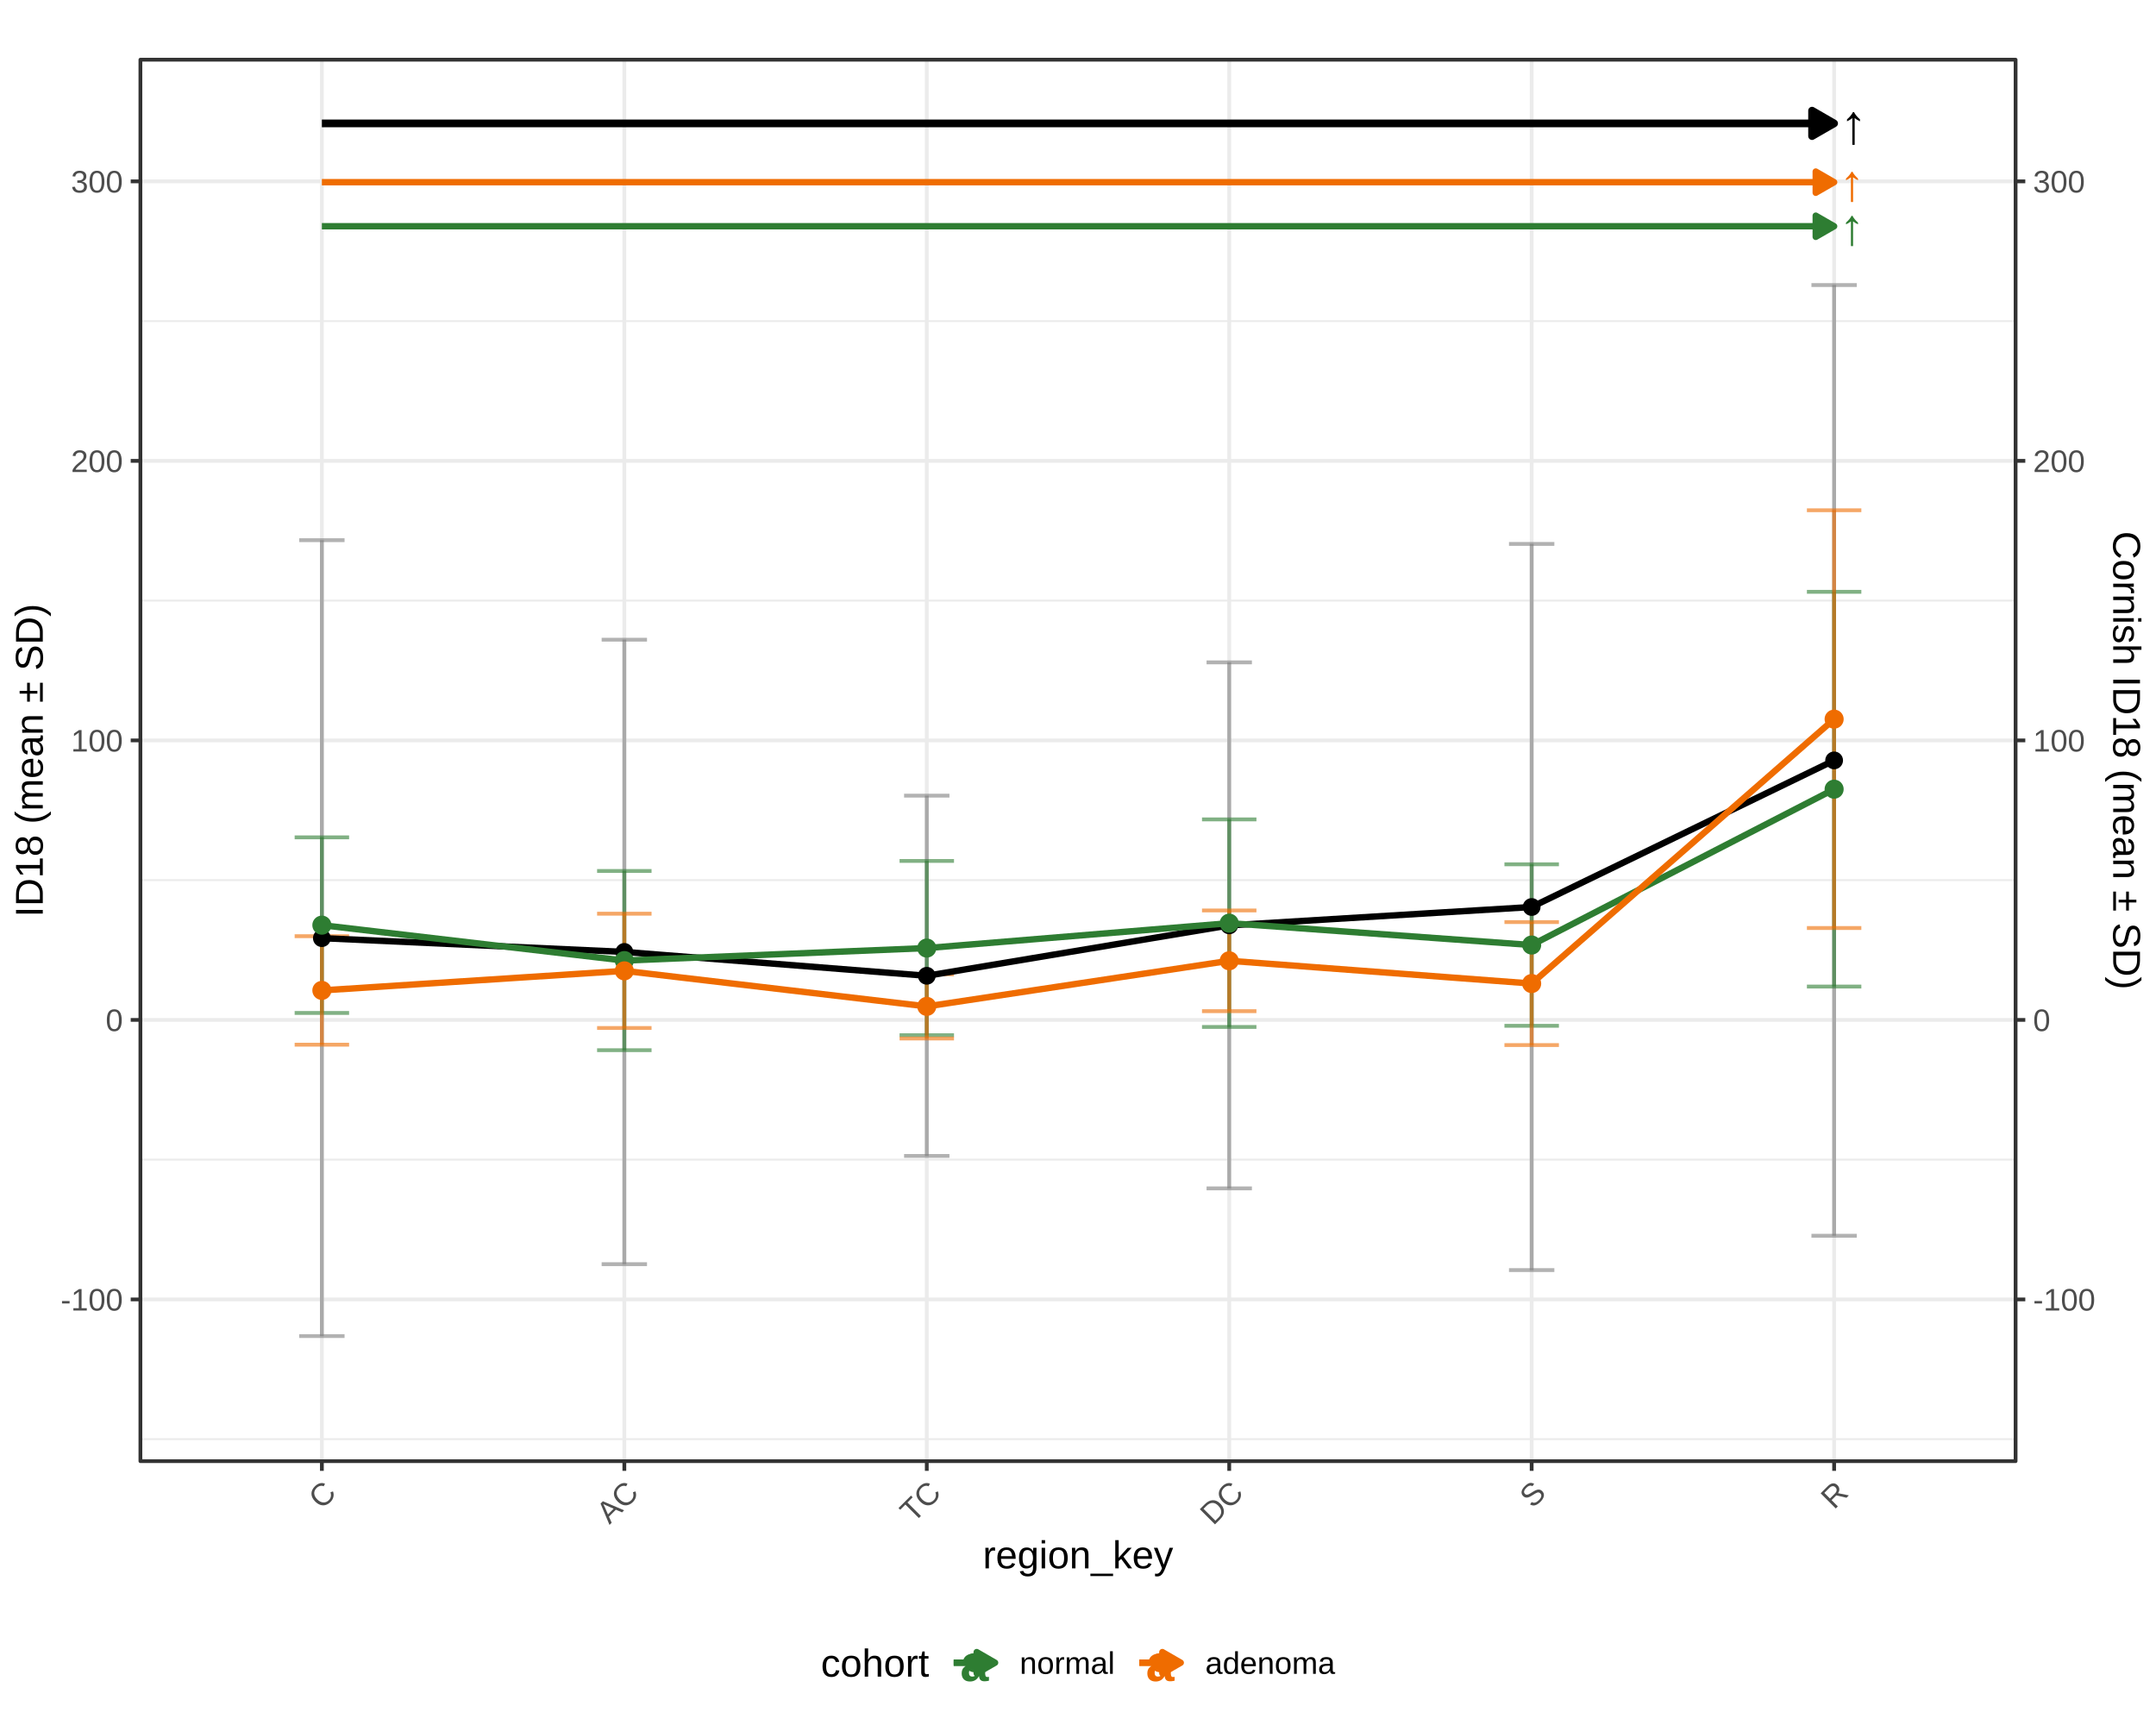
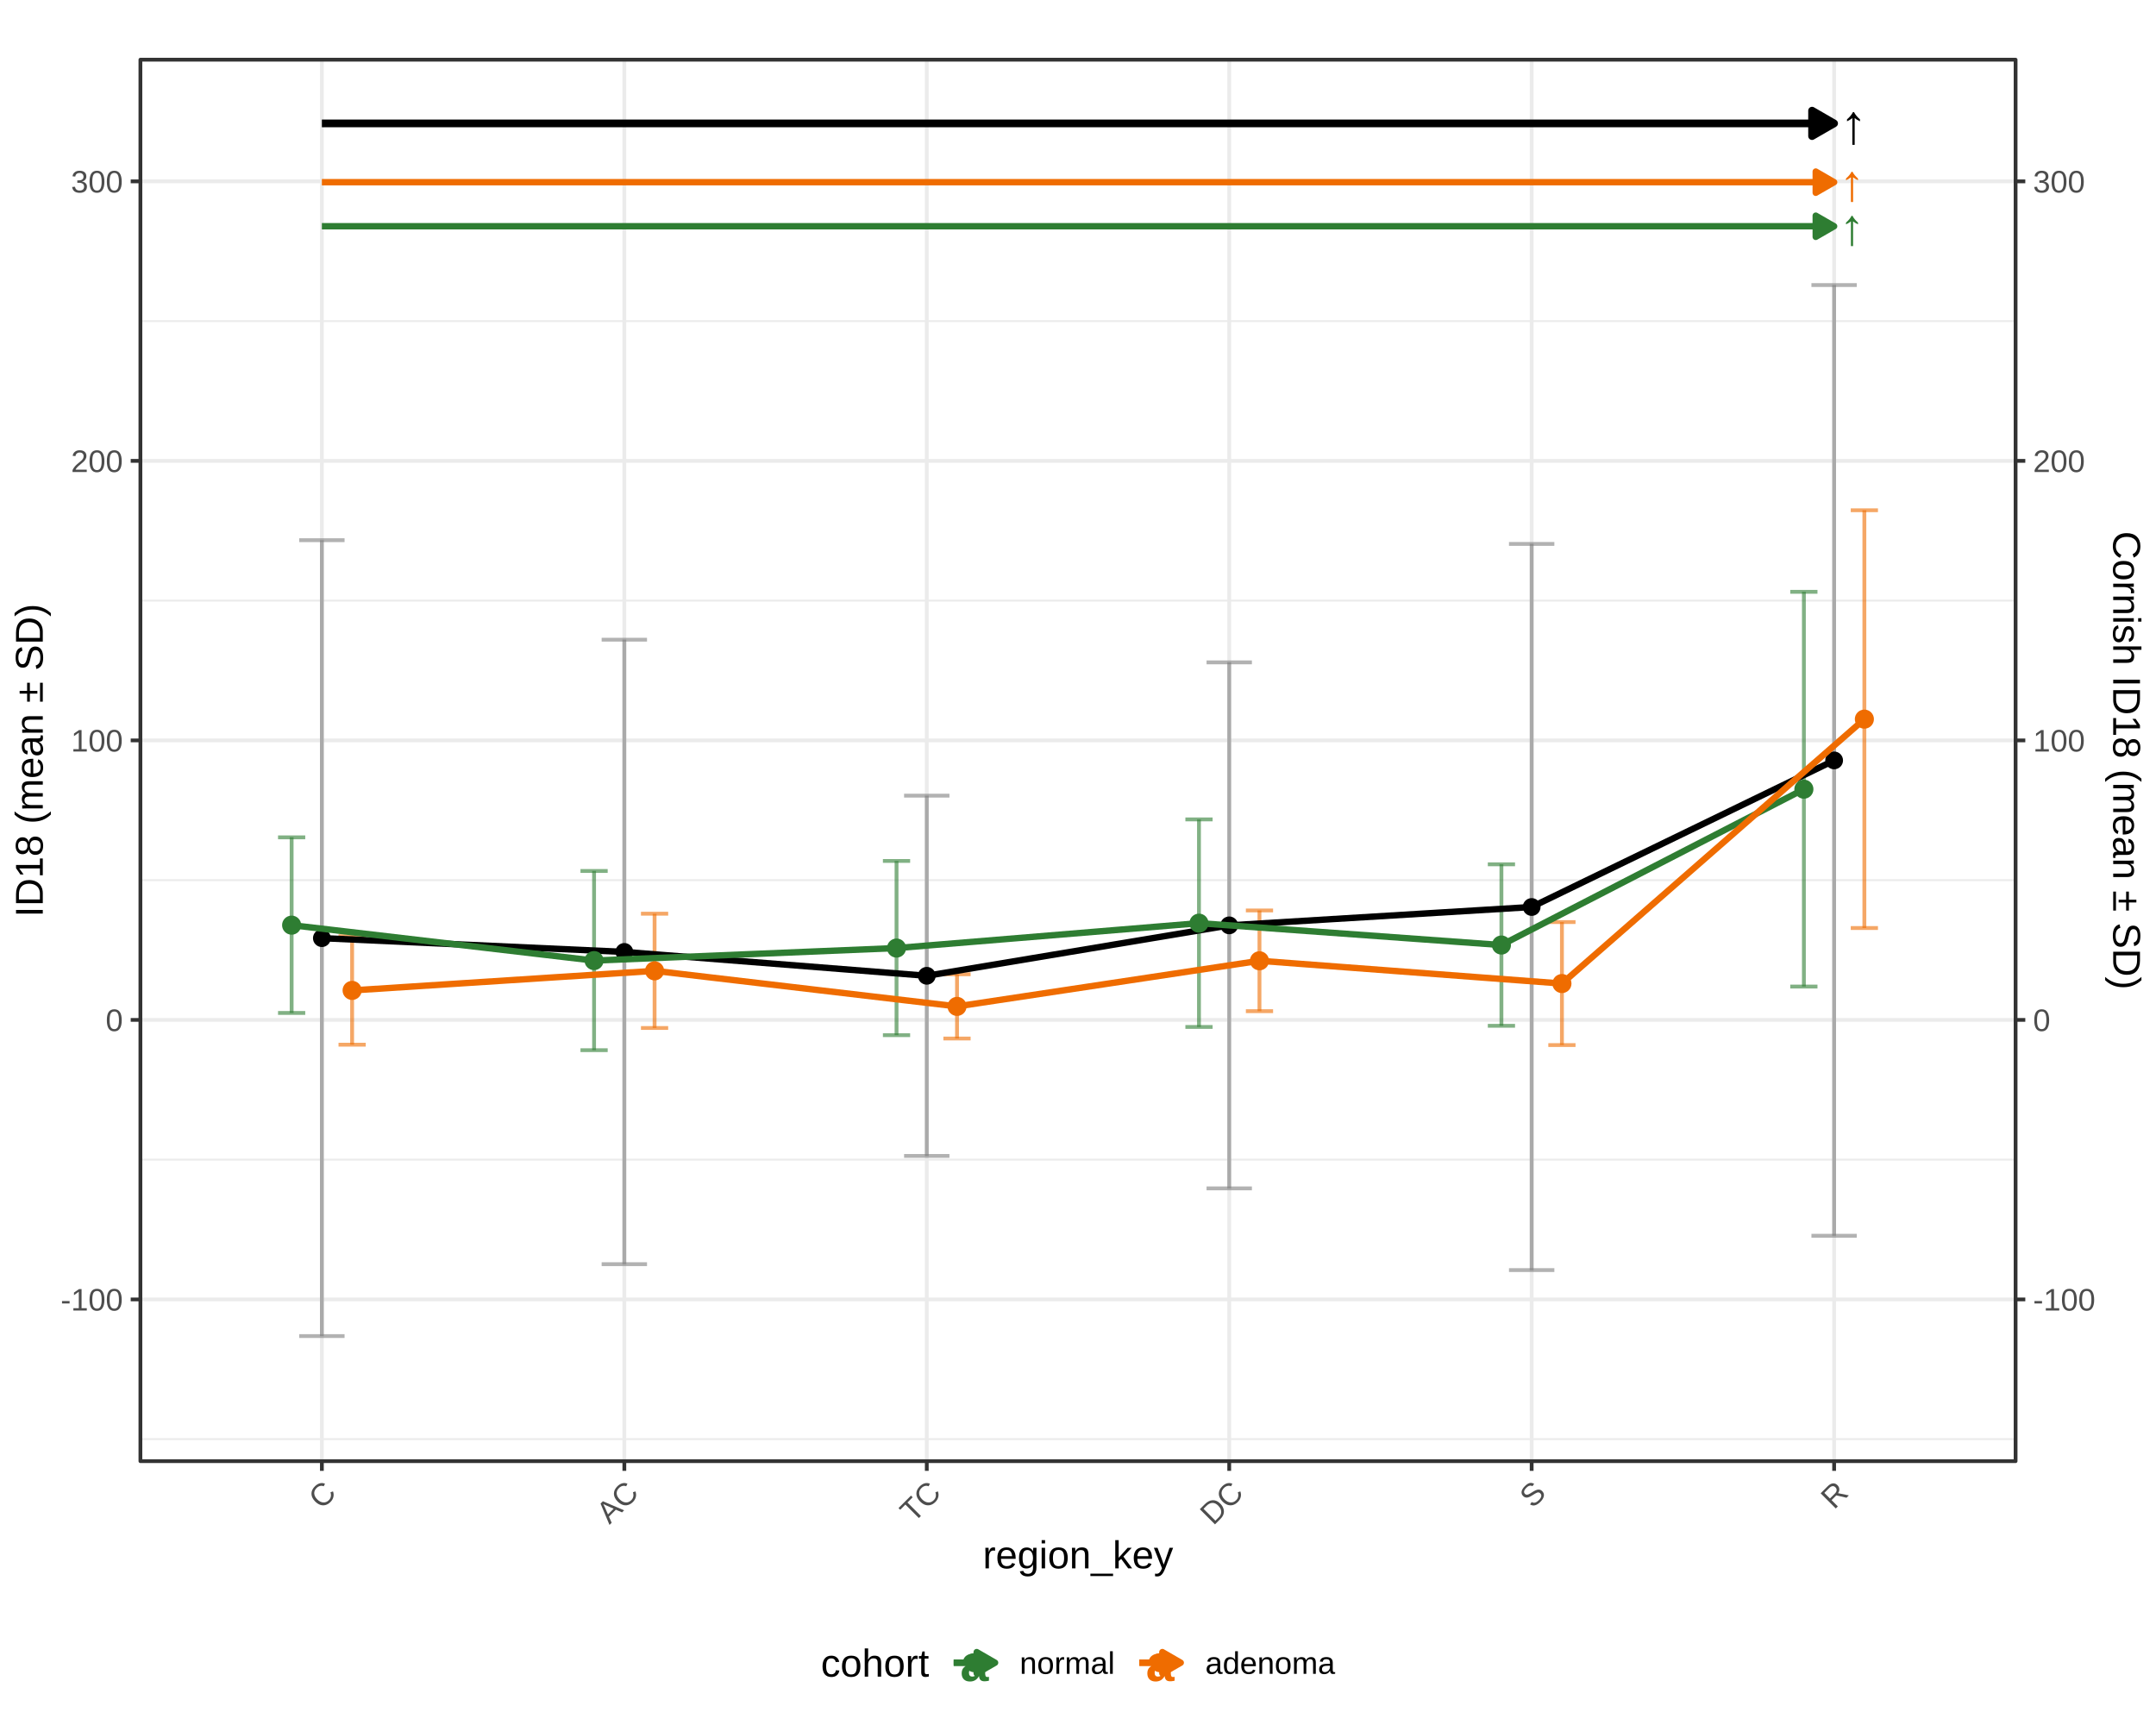
<svg xmlns="http://www.w3.org/2000/svg" width="720.00pt" height="576.00pt" viewBox="0 0 720.00 576.00">
  <g class="svglite">
    <defs>
      <style type="text/css">
    .svglite line, .svglite polyline, .svglite polygon, .svglite path, .svglite rect, .svglite circle {
      fill: none;
      stroke: #000000;
      stroke-linecap: round;
      stroke-linejoin: round;
      stroke-miterlimit: 10.00;
    }
    .svglite text {
      white-space: pre;
    }
    .svglite g.glyphgroup path {
      fill: inherit;
      stroke: none;
    }
  </style>
    </defs>
    <rect width="100%" height="100%" style="stroke: none; fill: #FFFFFF;" />
    <defs>
      <clipPath id="cpMC4wMHw3MjAuMDB8MC4wMHw1NzYuMDA=">
        <rect x="0.00" y="0.00" width="720.00" height="576.00" />
      </clipPath>
    </defs>
    <g clip-path="url(#cpMC4wMHw3MjAuMDB8MC4wMHw1NzYuMDA=)">
      <rect x="0.00" y="0.00" width="720.00" height="576.00" style="stroke-width: 1.26; stroke: #FFFFFF; fill: #FFFFFF;" />
      <rect x="46.89" y="19.93" width="626.22" height="467.97" style="stroke-width: 1.26; stroke: none; fill: #FFFFFF;" />
      <polyline points="46.89,480.55 673.11,480.55 " style="stroke-width: 0.63; stroke: #EBEBEB; stroke-linecap: butt;" />
      <polyline points="46.89,387.22 673.11,387.22 " style="stroke-width: 0.63; stroke: #EBEBEB; stroke-linecap: butt;" />
      <polyline points="46.89,293.89 673.11,293.89 " style="stroke-width: 0.63; stroke: #EBEBEB; stroke-linecap: butt;" />
      <polyline points="46.89,200.56 673.11,200.56 " style="stroke-width: 0.63; stroke: #EBEBEB; stroke-linecap: butt;" />
      <polyline points="46.89,107.23 673.11,107.23 " style="stroke-width: 0.63; stroke: #EBEBEB; stroke-linecap: butt;" />
      <polyline points="46.89,433.89 673.11,433.89 " style="stroke-width: 1.26; stroke: #EBEBEB; stroke-linecap: butt;" />
      <polyline points="46.89,340.56 673.11,340.56 " style="stroke-width: 1.26; stroke: #EBEBEB; stroke-linecap: butt;" />
      <polyline points="46.89,247.23 673.11,247.23 " style="stroke-width: 1.26; stroke: #EBEBEB; stroke-linecap: butt;" />
      <polyline points="46.89,153.89 673.11,153.89 " style="stroke-width: 1.26; stroke: #EBEBEB; stroke-linecap: butt;" />
      <polyline points="46.89,60.56 673.11,60.56 " style="stroke-width: 1.26; stroke: #EBEBEB; stroke-linecap: butt;" />
      <polyline points="107.49,487.90 107.49,19.93 " style="stroke-width: 1.26; stroke: #EBEBEB; stroke-linecap: butt;" />
      <polyline points="208.50,487.90 208.50,19.93 " style="stroke-width: 1.26; stroke: #EBEBEB; stroke-linecap: butt;" />
      <polyline points="309.50,487.90 309.50,19.93 " style="stroke-width: 1.26; stroke: #EBEBEB; stroke-linecap: butt;" />
      <polyline points="410.50,487.90 410.50,19.93 " style="stroke-width: 1.26; stroke: #EBEBEB; stroke-linecap: butt;" />
      <polyline points="511.50,487.90 511.50,19.93 " style="stroke-width: 1.26; stroke: #EBEBEB; stroke-linecap: butt;" />
      <polyline points="612.51,487.90 612.51,19.93 " style="stroke-width: 1.26; stroke: #EBEBEB; stroke-linecap: butt;" />
      <polyline points="99.92,180.38 115.07,180.38 " style="stroke-width: 1.28; stroke: #7F7F7F; stroke-opacity: 0.60; stroke-linecap: butt;" />
      <polyline points="107.49,180.38 107.49,446.13 " style="stroke-width: 1.28; stroke: #7F7F7F; stroke-opacity: 0.60; stroke-linecap: butt;" />
      <polyline points="99.92,446.13 115.07,446.13 " style="stroke-width: 1.28; stroke: #7F7F7F; stroke-opacity: 0.60; stroke-linecap: butt;" />
      <polyline points="200.92,213.60 216.07,213.60 " style="stroke-width: 1.28; stroke: #7F7F7F; stroke-opacity: 0.60; stroke-linecap: butt;" />
      <polyline points="208.50,213.60 208.50,422.12 " style="stroke-width: 1.28; stroke: #7F7F7F; stroke-opacity: 0.60; stroke-linecap: butt;" />
      <polyline points="200.92,422.12 216.07,422.12 " style="stroke-width: 1.28; stroke: #7F7F7F; stroke-opacity: 0.60; stroke-linecap: butt;" />
      <polyline points="301.92,265.68 317.07,265.68 " style="stroke-width: 1.28; stroke: #7F7F7F; stroke-opacity: 0.60; stroke-linecap: butt;" />
      <polyline points="309.50,265.68 309.50,385.98 " style="stroke-width: 1.28; stroke: #7F7F7F; stroke-opacity: 0.60; stroke-linecap: butt;" />
      <polyline points="301.92,385.98 317.07,385.98 " style="stroke-width: 1.28; stroke: #7F7F7F; stroke-opacity: 0.60; stroke-linecap: butt;" />
      <polyline points="402.93,221.18 418.08,221.18 " style="stroke-width: 1.28; stroke: #7F7F7F; stroke-opacity: 0.60; stroke-linecap: butt;" />
      <polyline points="410.50,221.18 410.50,396.81 " style="stroke-width: 1.28; stroke: #7F7F7F; stroke-opacity: 0.60; stroke-linecap: butt;" />
      <polyline points="402.93,396.81 418.08,396.81 " style="stroke-width: 1.28; stroke: #7F7F7F; stroke-opacity: 0.60; stroke-linecap: butt;" />
      <polyline points="503.93,181.62 519.08,181.62 " style="stroke-width: 1.28; stroke: #7F7F7F; stroke-opacity: 0.60; stroke-linecap: butt;" />
      <polyline points="511.50,181.62 511.50,424.10 " style="stroke-width: 1.28; stroke: #7F7F7F; stroke-opacity: 0.60; stroke-linecap: butt;" />
      <polyline points="503.93,424.10 519.08,424.10 " style="stroke-width: 1.28; stroke: #7F7F7F; stroke-opacity: 0.60; stroke-linecap: butt;" />
      <polyline points="604.93,95.18 620.08,95.18 " style="stroke-width: 1.28; stroke: #7F7F7F; stroke-opacity: 0.60; stroke-linecap: butt;" />
      <polyline points="612.51,95.18 612.51,412.64 " style="stroke-width: 1.28; stroke: #7F7F7F; stroke-opacity: 0.60; stroke-linecap: butt;" />
      <polyline points="604.93,412.64 620.08,412.64 " style="stroke-width: 1.28; stroke: #7F7F7F; stroke-opacity: 0.60; stroke-linecap: butt;" />
-       <polyline points="98.40,279.60 116.58,279.60 " style="stroke-width: 1.28; stroke: #2E7D32; stroke-opacity: 0.60; stroke-linecap: butt;" />
-       <polyline points="107.49,279.60 107.49,338.24 " style="stroke-width: 1.28; stroke: #2E7D32; stroke-opacity: 0.60; stroke-linecap: butt;" />
-       <polyline points="98.40,338.24 116.58,338.24 " style="stroke-width: 1.28; stroke: #2E7D32; stroke-opacity: 0.60; stroke-linecap: butt;" />
-       <polyline points="98.40,312.60 116.58,312.60 " style="stroke-width: 1.28; stroke: #EF6C00; stroke-opacity: 0.60; stroke-linecap: butt;" />
-       <polyline points="107.49,312.60 107.49,348.83 " style="stroke-width: 1.28; stroke: #EF6C00; stroke-opacity: 0.60; stroke-linecap: butt;" />
-       <polyline points="98.40,348.83 116.58,348.83 " style="stroke-width: 1.28; stroke: #EF6C00; stroke-opacity: 0.60; stroke-linecap: butt;" />
-       <polyline points="199.40,290.83 217.59,290.83 " style="stroke-width: 1.28; stroke: #2E7D32; stroke-opacity: 0.60; stroke-linecap: butt;" />
-       <polyline points="208.50,290.83 208.50,350.67 " style="stroke-width: 1.28; stroke: #2E7D32; stroke-opacity: 0.60; stroke-linecap: butt;" />
-       <polyline points="199.40,350.67 217.59,350.67 " style="stroke-width: 1.28; stroke: #2E7D32; stroke-opacity: 0.60; stroke-linecap: butt;" />
-       <polyline points="199.40,305.10 217.59,305.10 " style="stroke-width: 1.28; stroke: #EF6C00; stroke-opacity: 0.60; stroke-linecap: butt;" />
-       <polyline points="208.50,305.10 208.50,343.26 " style="stroke-width: 1.28; stroke: #EF6C00; stroke-opacity: 0.60; stroke-linecap: butt;" />
-       <polyline points="199.40,343.26 217.59,343.26 " style="stroke-width: 1.28; stroke: #EF6C00; stroke-opacity: 0.60; stroke-linecap: butt;" />
-       <polyline points="300.41,287.48 318.59,287.48 " style="stroke-width: 1.28; stroke: #2E7D32; stroke-opacity: 0.60; stroke-linecap: butt;" />
-       <polyline points="309.50,287.48 309.50,345.66 " style="stroke-width: 1.28; stroke: #2E7D32; stroke-opacity: 0.60; stroke-linecap: butt;" />
-       <polyline points="300.41,345.66 318.59,345.66 " style="stroke-width: 1.28; stroke: #2E7D32; stroke-opacity: 0.60; stroke-linecap: butt;" />
-       <polyline points="300.41,325.32 318.59,325.32 " style="stroke-width: 1.28; stroke: #EF6C00; stroke-opacity: 0.60; stroke-linecap: butt;" />
-       <polyline points="309.50,325.32 309.50,346.77 " style="stroke-width: 1.28; stroke: #EF6C00; stroke-opacity: 0.60; stroke-linecap: butt;" />
-       <polyline points="300.41,346.77 318.59,346.77 " style="stroke-width: 1.28; stroke: #EF6C00; stroke-opacity: 0.60; stroke-linecap: butt;" />
-       <polyline points="401.41,273.61 419.59,273.61 " style="stroke-width: 1.28; stroke: #2E7D32; stroke-opacity: 0.60; stroke-linecap: butt;" />
-       <polyline points="410.50,273.61 410.50,342.91 " style="stroke-width: 1.28; stroke: #2E7D32; stroke-opacity: 0.60; stroke-linecap: butt;" />
-       <polyline points="401.41,342.91 419.59,342.91 " style="stroke-width: 1.28; stroke: #2E7D32; stroke-opacity: 0.60; stroke-linecap: butt;" />
-       <polyline points="401.41,304.01 419.59,304.01 " style="stroke-width: 1.28; stroke: #EF6C00; stroke-opacity: 0.60; stroke-linecap: butt;" />
-       <polyline points="410.50,304.01 410.50,337.64 " style="stroke-width: 1.28; stroke: #EF6C00; stroke-opacity: 0.60; stroke-linecap: butt;" />
-       <polyline points="401.41,337.64 419.59,337.64 " style="stroke-width: 1.28; stroke: #EF6C00; stroke-opacity: 0.60; stroke-linecap: butt;" />
-       <polyline points="502.41,288.60 520.60,288.60 " style="stroke-width: 1.28; stroke: #2E7D32; stroke-opacity: 0.60; stroke-linecap: butt;" />
-       <polyline points="511.50,288.60 511.50,342.53 " style="stroke-width: 1.28; stroke: #2E7D32; stroke-opacity: 0.60; stroke-linecap: butt;" />
-       <polyline points="502.41,342.53 520.60,342.53 " style="stroke-width: 1.28; stroke: #2E7D32; stroke-opacity: 0.60; stroke-linecap: butt;" />
-       <polyline points="502.41,307.89 520.60,307.89 " style="stroke-width: 1.28; stroke: #EF6C00; stroke-opacity: 0.60; stroke-linecap: butt;" />
-       <polyline points="511.50,307.89 511.50,348.96 " style="stroke-width: 1.28; stroke: #EF6C00; stroke-opacity: 0.60; stroke-linecap: butt;" />
-       <polyline points="502.41,348.96 520.60,348.96 " style="stroke-width: 1.28; stroke: #EF6C00; stroke-opacity: 0.60; stroke-linecap: butt;" />
-       <polyline points="603.42,197.61 621.60,197.61 " style="stroke-width: 1.28; stroke: #2E7D32; stroke-opacity: 0.60; stroke-linecap: butt;" />
-       <polyline points="612.51,197.61 612.51,329.42 " style="stroke-width: 1.28; stroke: #2E7D32; stroke-opacity: 0.60; stroke-linecap: butt;" />
-       <polyline points="603.42,329.42 621.60,329.42 " style="stroke-width: 1.28; stroke: #2E7D32; stroke-opacity: 0.60; stroke-linecap: butt;" />
-       <polyline points="603.42,170.38 621.60,170.38 " style="stroke-width: 1.28; stroke: #EF6C00; stroke-opacity: 0.60; stroke-linecap: butt;" />
-       <polyline points="612.51,170.38 612.51,309.88 " style="stroke-width: 1.28; stroke: #EF6C00; stroke-opacity: 0.60; stroke-linecap: butt;" />
-       <polyline points="603.42,309.88 621.60,309.88 " style="stroke-width: 1.28; stroke: #EF6C00; stroke-opacity: 0.60; stroke-linecap: butt;" />
+       <polyline points="92.85,279.60 101.94,279.60 " style="stroke-width: 1.28; stroke: #2E7D32; stroke-opacity: 0.60; stroke-linecap: butt;" />
+       <polyline points="97.39,279.60 97.39,338.24 " style="stroke-width: 1.28; stroke: #2E7D32; stroke-opacity: 0.60; stroke-linecap: butt;" />
+       <polyline points="92.85,338.24 101.94,338.24 " style="stroke-width: 1.28; stroke: #2E7D32; stroke-opacity: 0.60; stroke-linecap: butt;" />
+       <polyline points="113.05,312.60 122.14,312.60 " style="stroke-width: 1.28; stroke: #EF6C00; stroke-opacity: 0.60; stroke-linecap: butt;" />
+       <polyline points="117.59,312.60 117.59,348.83 " style="stroke-width: 1.28; stroke: #EF6C00; stroke-opacity: 0.60; stroke-linecap: butt;" />
+       <polyline points="113.05,348.83 122.14,348.83 " style="stroke-width: 1.28; stroke: #EF6C00; stroke-opacity: 0.60; stroke-linecap: butt;" />
+       <polyline points="193.85,290.83 202.94,290.83 " style="stroke-width: 1.28; stroke: #2E7D32; stroke-opacity: 0.60; stroke-linecap: butt;" />
+       <polyline points="198.39,290.83 198.39,350.67 " style="stroke-width: 1.28; stroke: #2E7D32; stroke-opacity: 0.60; stroke-linecap: butt;" />
+       <polyline points="193.85,350.67 202.94,350.67 " style="stroke-width: 1.28; stroke: #2E7D32; stroke-opacity: 0.60; stroke-linecap: butt;" />
+       <polyline points="214.05,305.10 223.14,305.10 " style="stroke-width: 1.28; stroke: #EF6C00; stroke-opacity: 0.60; stroke-linecap: butt;" />
+       <polyline points="218.60,305.10 218.60,343.26 " style="stroke-width: 1.28; stroke: #EF6C00; stroke-opacity: 0.60; stroke-linecap: butt;" />
+       <polyline points="214.05,343.26 223.14,343.26 " style="stroke-width: 1.28; stroke: #EF6C00; stroke-opacity: 0.60; stroke-linecap: butt;" />
+       <polyline points="294.85,287.48 303.94,287.48 " style="stroke-width: 1.28; stroke: #2E7D32; stroke-opacity: 0.60; stroke-linecap: butt;" />
+       <polyline points="299.40,287.48 299.40,345.66 " style="stroke-width: 1.28; stroke: #2E7D32; stroke-opacity: 0.60; stroke-linecap: butt;" />
+       <polyline points="294.85,345.66 303.94,345.66 " style="stroke-width: 1.28; stroke: #2E7D32; stroke-opacity: 0.60; stroke-linecap: butt;" />
+       <polyline points="315.05,325.32 324.14,325.32 " style="stroke-width: 1.28; stroke: #EF6C00; stroke-opacity: 0.60; stroke-linecap: butt;" />
+       <polyline points="319.60,325.32 319.60,346.77 " style="stroke-width: 1.28; stroke: #EF6C00; stroke-opacity: 0.60; stroke-linecap: butt;" />
+       <polyline points="315.05,346.77 324.14,346.77 " style="stroke-width: 1.28; stroke: #EF6C00; stroke-opacity: 0.60; stroke-linecap: butt;" />
+       <polyline points="395.86,273.61 404.95,273.61 " style="stroke-width: 1.28; stroke: #2E7D32; stroke-opacity: 0.60; stroke-linecap: butt;" />
+       <polyline points="400.40,273.61 400.40,342.91 " style="stroke-width: 1.28; stroke: #2E7D32; stroke-opacity: 0.60; stroke-linecap: butt;" />
+       <polyline points="395.86,342.91 404.95,342.91 " style="stroke-width: 1.28; stroke: #2E7D32; stroke-opacity: 0.60; stroke-linecap: butt;" />
+       <polyline points="416.06,304.01 425.15,304.01 " style="stroke-width: 1.28; stroke: #EF6C00; stroke-opacity: 0.60; stroke-linecap: butt;" />
+       <polyline points="420.60,304.01 420.60,337.64 " style="stroke-width: 1.28; stroke: #EF6C00; stroke-opacity: 0.60; stroke-linecap: butt;" />
+       <polyline points="416.06,337.64 425.15,337.64 " style="stroke-width: 1.28; stroke: #EF6C00; stroke-opacity: 0.60; stroke-linecap: butt;" />
+       <polyline points="496.86,288.60 505.95,288.60 " style="stroke-width: 1.28; stroke: #2E7D32; stroke-opacity: 0.60; stroke-linecap: butt;" />
+       <polyline points="501.40,288.60 501.40,342.53 " style="stroke-width: 1.28; stroke: #2E7D32; stroke-opacity: 0.60; stroke-linecap: butt;" />
+       <polyline points="496.86,342.53 505.95,342.53 " style="stroke-width: 1.28; stroke: #2E7D32; stroke-opacity: 0.60; stroke-linecap: butt;" />
+       <polyline points="517.06,307.89 526.15,307.89 " style="stroke-width: 1.28; stroke: #EF6C00; stroke-opacity: 0.60; stroke-linecap: butt;" />
+       <polyline points="521.61,307.89 521.61,348.96 " style="stroke-width: 1.28; stroke: #EF6C00; stroke-opacity: 0.60; stroke-linecap: butt;" />
+       <polyline points="517.06,348.96 526.15,348.96 " style="stroke-width: 1.28; stroke: #EF6C00; stroke-opacity: 0.60; stroke-linecap: butt;" />
+       <polyline points="597.86,197.61 606.95,197.61 " style="stroke-width: 1.28; stroke: #2E7D32; stroke-opacity: 0.60; stroke-linecap: butt;" />
+       <polyline points="602.41,197.61 602.41,329.42 " style="stroke-width: 1.28; stroke: #2E7D32; stroke-opacity: 0.60; stroke-linecap: butt;" />
+       <polyline points="597.86,329.42 606.95,329.42 " style="stroke-width: 1.28; stroke: #2E7D32; stroke-opacity: 0.60; stroke-linecap: butt;" />
+       <polyline points="618.06,170.38 627.15,170.38 " style="stroke-width: 1.28; stroke: #EF6C00; stroke-opacity: 0.60; stroke-linecap: butt;" />
+       <polyline points="622.61,170.38 622.61,309.88 " style="stroke-width: 1.28; stroke: #EF6C00; stroke-opacity: 0.60; stroke-linecap: butt;" />
+       <polyline points="618.06,309.88 627.15,309.88 " style="stroke-width: 1.28; stroke: #EF6C00; stroke-opacity: 0.60; stroke-linecap: butt;" />
      <polyline points="107.49,313.26 208.50,317.86 309.50,325.83 410.50,308.99 511.50,302.86 612.51,253.91 " style="stroke-width: 2.13; stroke-linecap: butt;" />
      <circle cx="107.49" cy="313.26" r="2.55" style="stroke-width: 0.84; fill: #000000;" />
      <circle cx="208.50" cy="317.86" r="2.55" style="stroke-width: 0.84; fill: #000000;" />
      <circle cx="309.50" cy="325.83" r="2.55" style="stroke-width: 0.84; fill: #000000;" />
      <circle cx="410.50" cy="308.99" r="2.55" style="stroke-width: 0.84; fill: #000000;" />
      <circle cx="511.50" cy="302.86" r="2.55" style="stroke-width: 0.84; fill: #000000;" />
      <circle cx="612.51" cy="253.91" r="2.55" style="stroke-width: 0.84; fill: #000000;" />
-       <polyline points="107.49,308.92 208.50,320.75 309.50,316.57 410.50,308.26 511.50,315.56 612.51,263.52 " style="stroke-width: 2.13; stroke: #2E7D32; stroke-linecap: butt;" />
-       <polyline points="107.49,330.71 208.50,324.18 309.50,336.05 410.50,320.82 511.50,328.42 612.51,240.13 " style="stroke-width: 2.13; stroke: #EF6C00; stroke-linecap: butt;" />
-       <circle cx="107.49" cy="308.92" r="2.77" style="stroke-width: 0.84; stroke: #2E7D32; fill: #2E7D32;" />
-       <circle cx="107.49" cy="330.71" r="2.77" style="stroke-width: 0.84; stroke: #EF6C00; fill: #EF6C00;" />
-       <circle cx="208.50" cy="320.75" r="2.77" style="stroke-width: 0.84; stroke: #2E7D32; fill: #2E7D32;" />
-       <circle cx="208.50" cy="324.18" r="2.77" style="stroke-width: 0.84; stroke: #EF6C00; fill: #EF6C00;" />
-       <circle cx="309.50" cy="316.57" r="2.77" style="stroke-width: 0.84; stroke: #2E7D32; fill: #2E7D32;" />
-       <circle cx="309.50" cy="336.05" r="2.77" style="stroke-width: 0.84; stroke: #EF6C00; fill: #EF6C00;" />
-       <circle cx="410.50" cy="308.26" r="2.77" style="stroke-width: 0.84; stroke: #2E7D32; fill: #2E7D32;" />
-       <circle cx="410.50" cy="320.82" r="2.77" style="stroke-width: 0.84; stroke: #EF6C00; fill: #EF6C00;" />
-       <circle cx="511.50" cy="315.56" r="2.77" style="stroke-width: 0.84; stroke: #2E7D32; fill: #2E7D32;" />
-       <circle cx="511.50" cy="328.42" r="2.77" style="stroke-width: 0.84; stroke: #EF6C00; fill: #EF6C00;" />
-       <circle cx="612.51" cy="263.52" r="2.77" style="stroke-width: 0.84; stroke: #2E7D32; fill: #2E7D32;" />
-       <circle cx="612.51" cy="240.13" r="2.77" style="stroke-width: 0.84; stroke: #EF6C00; fill: #EF6C00;" />
+       <polyline points="97.39,308.92 198.39,320.75 299.40,316.57 400.40,308.26 501.40,315.56 602.41,263.52 " style="stroke-width: 2.13; stroke: #2E7D32; stroke-linecap: butt;" />
+       <polyline points="117.59,330.71 218.60,324.18 319.60,336.05 420.60,320.82 521.61,328.42 622.61,240.13 " style="stroke-width: 2.13; stroke: #EF6C00; stroke-linecap: butt;" />
+       <circle cx="97.39" cy="308.92" r="2.77" style="stroke-width: 0.84; stroke: #2E7D32; fill: #2E7D32;" />
+       <circle cx="117.59" cy="330.71" r="2.77" style="stroke-width: 0.84; stroke: #EF6C00; fill: #EF6C00;" />
+       <circle cx="198.39" cy="320.75" r="2.77" style="stroke-width: 0.84; stroke: #2E7D32; fill: #2E7D32;" />
+       <circle cx="218.60" cy="324.18" r="2.77" style="stroke-width: 0.84; stroke: #EF6C00; fill: #EF6C00;" />
+       <circle cx="299.40" cy="316.57" r="2.77" style="stroke-width: 0.84; stroke: #2E7D32; fill: #2E7D32;" />
+       <circle cx="319.60" cy="336.05" r="2.77" style="stroke-width: 0.84; stroke: #EF6C00; fill: #EF6C00;" />
+       <circle cx="400.40" cy="308.26" r="2.77" style="stroke-width: 0.84; stroke: #2E7D32; fill: #2E7D32;" />
+       <circle cx="420.60" cy="320.82" r="2.77" style="stroke-width: 0.84; stroke: #EF6C00; fill: #EF6C00;" />
+       <circle cx="501.40" cy="315.56" r="2.77" style="stroke-width: 0.84; stroke: #2E7D32; fill: #2E7D32;" />
+       <circle cx="521.61" cy="328.42" r="2.77" style="stroke-width: 0.84; stroke: #EF6C00; fill: #EF6C00;" />
+       <circle cx="602.41" cy="263.52" r="2.77" style="stroke-width: 0.84; stroke: #2E7D32; fill: #2E7D32;" />
+       <circle cx="622.61" cy="240.13" r="2.77" style="stroke-width: 0.84; stroke: #EF6C00; fill: #EF6C00;" />
      <line x1="107.49" y1="75.55" x2="612.51" y2="75.55" style="stroke-width: 2.13; stroke: #2E7D32; stroke-linecap: butt;" />
      <polygon points="606.37,79.09 612.51,75.55 606.37,72.01 " style="stroke-width: 2.13; stroke: #2E7D32; stroke-linecap: butt; fill: #2E7D32;" />
      <line x1="107.49" y1="60.83" x2="612.51" y2="60.83" style="stroke-width: 2.13; stroke: #EF6C00; stroke-linecap: butt;" />
      <polygon points="606.37,64.37 612.51,60.83 606.37,57.28 " style="stroke-width: 2.13; stroke: #EF6C00; stroke-linecap: butt; fill: #EF6C00;" />
      <text x="614.21" y="81.66" style="font-size: 17.07px; font-weight: bold;fill: #2E7D32; font-family: &quot;Arial&quot;;" textLength="8.53px" lengthAdjust="spacingAndGlyphs">↑</text>
      <text x="614.21" y="66.94" style="font-size: 17.07px; font-weight: bold;fill: #EF6C00; font-family: &quot;Arial&quot;;" textLength="8.53px" lengthAdjust="spacingAndGlyphs">↑</text>
      <line x1="107.49" y1="41.20" x2="612.51" y2="41.20" style="stroke-width: 2.56; stroke-linecap: butt;" />
      <polygon points="605.14,45.45 612.51,41.20 605.14,36.94 " style="stroke-width: 2.56; stroke-linecap: butt; fill: #000000;" />
      <text x="614.36" y="47.81" style="font-size: 18.49px; font-weight: bold; font-family: &quot;Arial&quot;;" textLength="9.25px" lengthAdjust="spacingAndGlyphs">↑</text>
      <rect x="46.89" y="19.93" width="626.22" height="467.97" style="stroke-width: 1.26; stroke: #333333;" />
      <text x="41.06" y="437.61" text-anchor="end" style="font-size: 10.40px;fill: #4D4D4D; font-family: &quot;Arial&quot;;" textLength="20.80px" lengthAdjust="spacingAndGlyphs">-100</text>
      <text x="41.06" y="344.28" text-anchor="end" style="font-size: 10.40px;fill: #4D4D4D; font-family: &quot;Arial&quot;;" textLength="5.78px" lengthAdjust="spacingAndGlyphs">0</text>
      <text x="41.06" y="250.94" text-anchor="end" style="font-size: 10.40px;fill: #4D4D4D; font-family: &quot;Arial&quot;;" textLength="17.34px" lengthAdjust="spacingAndGlyphs">100</text>
      <text x="41.06" y="157.61" text-anchor="end" style="font-size: 10.40px;fill: #4D4D4D; font-family: &quot;Arial&quot;;" textLength="17.34px" lengthAdjust="spacingAndGlyphs">200</text>
      <text x="41.06" y="64.28" text-anchor="end" style="font-size: 10.40px;fill: #4D4D4D; font-family: &quot;Arial&quot;;" textLength="17.34px" lengthAdjust="spacingAndGlyphs">300</text>
      <polyline points="43.65,433.89 46.89,433.89 " style="stroke-width: 1.26; stroke: #333333; stroke-linecap: butt;" />
      <polyline points="43.65,340.56 46.89,340.56 " style="stroke-width: 1.26; stroke: #333333; stroke-linecap: butt;" />
      <polyline points="43.65,247.23 46.89,247.23 " style="stroke-width: 1.26; stroke: #333333; stroke-linecap: butt;" />
      <polyline points="43.65,153.89 46.89,153.89 " style="stroke-width: 1.26; stroke: #333333; stroke-linecap: butt;" />
      <polyline points="43.65,60.56 46.89,60.56 " style="stroke-width: 1.26; stroke: #333333; stroke-linecap: butt;" />
      <polyline points="676.35,433.89 673.11,433.89 " style="stroke-width: 1.26; stroke: #333333; stroke-linecap: butt;" />
      <polyline points="676.35,340.56 673.11,340.56 " style="stroke-width: 1.26; stroke: #333333; stroke-linecap: butt;" />
      <polyline points="676.35,247.23 673.11,247.23 " style="stroke-width: 1.26; stroke: #333333; stroke-linecap: butt;" />
      <polyline points="676.35,153.89 673.11,153.89 " style="stroke-width: 1.26; stroke: #333333; stroke-linecap: butt;" />
      <polyline points="676.35,60.56 673.11,60.56 " style="stroke-width: 1.26; stroke: #333333; stroke-linecap: butt;" />
      <text x="678.94" y="437.61" style="font-size: 10.40px;fill: #4D4D4D; font-family: &quot;Arial&quot;;" textLength="20.80px" lengthAdjust="spacingAndGlyphs">-100</text>
      <text x="678.94" y="344.28" style="font-size: 10.40px;fill: #4D4D4D; font-family: &quot;Arial&quot;;" textLength="5.78px" lengthAdjust="spacingAndGlyphs">0</text>
      <text x="678.94" y="250.94" style="font-size: 10.40px;fill: #4D4D4D; font-family: &quot;Arial&quot;;" textLength="17.34px" lengthAdjust="spacingAndGlyphs">100</text>
      <text x="678.94" y="157.61" style="font-size: 10.40px;fill: #4D4D4D; font-family: &quot;Arial&quot;;" textLength="17.34px" lengthAdjust="spacingAndGlyphs">200</text>
      <text x="678.94" y="64.28" style="font-size: 10.40px;fill: #4D4D4D; font-family: &quot;Arial&quot;;" textLength="17.34px" lengthAdjust="spacingAndGlyphs">300</text>
      <polyline points="107.49,491.14 107.49,487.90 " style="stroke-width: 1.26; stroke: #333333; stroke-linecap: butt;" />
      <polyline points="208.50,491.14 208.50,487.90 " style="stroke-width: 1.26; stroke: #333333; stroke-linecap: butt;" />
      <polyline points="309.50,491.14 309.50,487.90 " style="stroke-width: 1.26; stroke: #333333; stroke-linecap: butt;" />
      <polyline points="410.50,491.14 410.50,487.90 " style="stroke-width: 1.26; stroke: #333333; stroke-linecap: butt;" />
      <polyline points="511.50,491.14 511.50,487.90 " style="stroke-width: 1.26; stroke: #333333; stroke-linecap: butt;" />
      <polyline points="612.51,491.14 612.51,487.90 " style="stroke-width: 1.26; stroke: #333333; stroke-linecap: butt;" />
      <text transform="translate(112.75,498.99) rotate(-45)" text-anchor="end" style="font-size: 10.40px;fill: #4D4D4D; font-family: &quot;Arial&quot;;" textLength="7.50px" lengthAdjust="spacingAndGlyphs">C</text>
      <text transform="translate(213.75,498.99) rotate(-45)" text-anchor="end" style="font-size: 10.40px;fill: #4D4D4D; font-family: &quot;Arial&quot;;" textLength="14.44px" lengthAdjust="spacingAndGlyphs">AC</text>
      <text transform="translate(314.76,498.99) rotate(-45)" text-anchor="end" style="font-size: 10.40px;fill: #4D4D4D; font-family: &quot;Arial&quot;;" textLength="13.84px" lengthAdjust="spacingAndGlyphs">TC</text>
      <text transform="translate(415.76,498.99) rotate(-45)" text-anchor="end" style="font-size: 10.40px;fill: #4D4D4D; font-family: &quot;Arial&quot;;" textLength="15.00px" lengthAdjust="spacingAndGlyphs">DC</text>
      <text transform="translate(516.76,498.99) rotate(-45)" text-anchor="end" style="font-size: 10.40px;fill: #4D4D4D; font-family: &quot;Arial&quot;;" textLength="6.94px" lengthAdjust="spacingAndGlyphs">S</text>
      <text transform="translate(617.77,498.99) rotate(-45)" text-anchor="end" style="font-size: 10.40px;fill: #4D4D4D; font-family: &quot;Arial&quot;;" textLength="7.50px" lengthAdjust="spacingAndGlyphs">R</text>
      <text x="360.00" y="523.69" text-anchor="middle" style="font-size: 13.00px; font-family: &quot;Arial&quot;;" textLength="63.62px" lengthAdjust="spacingAndGlyphs">region_key</text>
      <text transform="translate(14.29,253.91) rotate(-90)" text-anchor="middle" style="font-size: 13.00px; font-family: &quot;Arial&quot;;" textLength="104.69px" lengthAdjust="spacingAndGlyphs">ID18 (mean ± SD)</text>
      <text transform="translate(705.71,253.91) rotate(90)" text-anchor="middle" style="font-size: 13.00px; font-family: &quot;Arial&quot;;" textLength="153.11px" lengthAdjust="spacingAndGlyphs">Cornish ID18 (mean ± SD)</text>
      <rect x="267.67" y="539.38" width="184.66" height="31.64" style="stroke-width: 1.26; stroke: none; fill: #FFFFFF;" />
      <text x="274.14" y="559.85" style="font-size: 13.00px; font-family: &quot;Arial&quot;;" textLength="36.14px" lengthAdjust="spacingAndGlyphs">cohort</text>
      <rect x="316.76" y="545.85" width="17.28" height="18.69" style="stroke-width: 1.26; stroke: none; fill: #FFFFFF;" />
      <line x1="318.49" y1="555.20" x2="332.31" y2="555.20" style="stroke-width: 1.28; stroke: #2E7D32; stroke-opacity: 0.60; stroke-linecap: butt;" />
      <line x1="318.49" y1="555.20" x2="332.31" y2="555.20" style="stroke-width: 2.13; stroke: #2E7D32; stroke-linecap: butt;" />
      <circle cx="325.40" cy="555.20" r="2.77" style="stroke-width: 0.84; stroke: #2E7D32; fill: #2E7D32;" />
      <line x1="318.49" y1="555.20" x2="332.31" y2="555.20" style="stroke-width: 2.13; stroke: #2E7D32; stroke-linecap: butt;" />
      <polygon points="326.17,558.74 332.31,555.20 326.17,551.65 " style="stroke-width: 2.13; stroke: #2E7D32; stroke-linecap: butt; fill: #2E7D32;" />
      <text x="325.40" y="561.31" text-anchor="middle" style="font-size: 17.07px; font-weight: bold;fill: #2E7D32; font-family: &quot;Arial&quot;;" textLength="9.48px" lengthAdjust="spacingAndGlyphs">a</text>
      <rect x="378.76" y="545.85" width="17.28" height="18.69" style="stroke-width: 1.26; stroke: none; fill: #FFFFFF;" />
      <line x1="380.48" y1="555.20" x2="394.31" y2="555.20" style="stroke-width: 1.28; stroke: #EF6C00; stroke-opacity: 0.60; stroke-linecap: butt;" />
      <line x1="380.48" y1="555.20" x2="394.31" y2="555.20" style="stroke-width: 2.13; stroke: #EF6C00; stroke-linecap: butt;" />
      <circle cx="387.40" cy="555.20" r="2.77" style="stroke-width: 0.84; stroke: #EF6C00; fill: #EF6C00;" />
      <line x1="380.48" y1="555.20" x2="394.31" y2="555.20" style="stroke-width: 2.13; stroke: #EF6C00; stroke-linecap: butt;" />
      <polygon points="388.17,558.74 394.31,555.20 388.17,551.65 " style="stroke-width: 2.13; stroke: #EF6C00; stroke-linecap: butt; fill: #EF6C00;" />
      <text x="387.40" y="561.31" text-anchor="middle" style="font-size: 17.07px; font-weight: bold;fill: #EF6C00; font-family: &quot;Arial&quot;;" textLength="9.48px" lengthAdjust="spacingAndGlyphs">a</text>
      <text x="340.52" y="558.92" style="font-size: 10.40px; font-family: &quot;Arial&quot;;" textLength="31.77px" lengthAdjust="spacingAndGlyphs">normal</text>
      <text x="402.51" y="558.92" style="font-size: 10.40px; font-family: &quot;Arial&quot;;" textLength="43.34px" lengthAdjust="spacingAndGlyphs">adenoma</text>
    </g>
  </g>
</svg>
